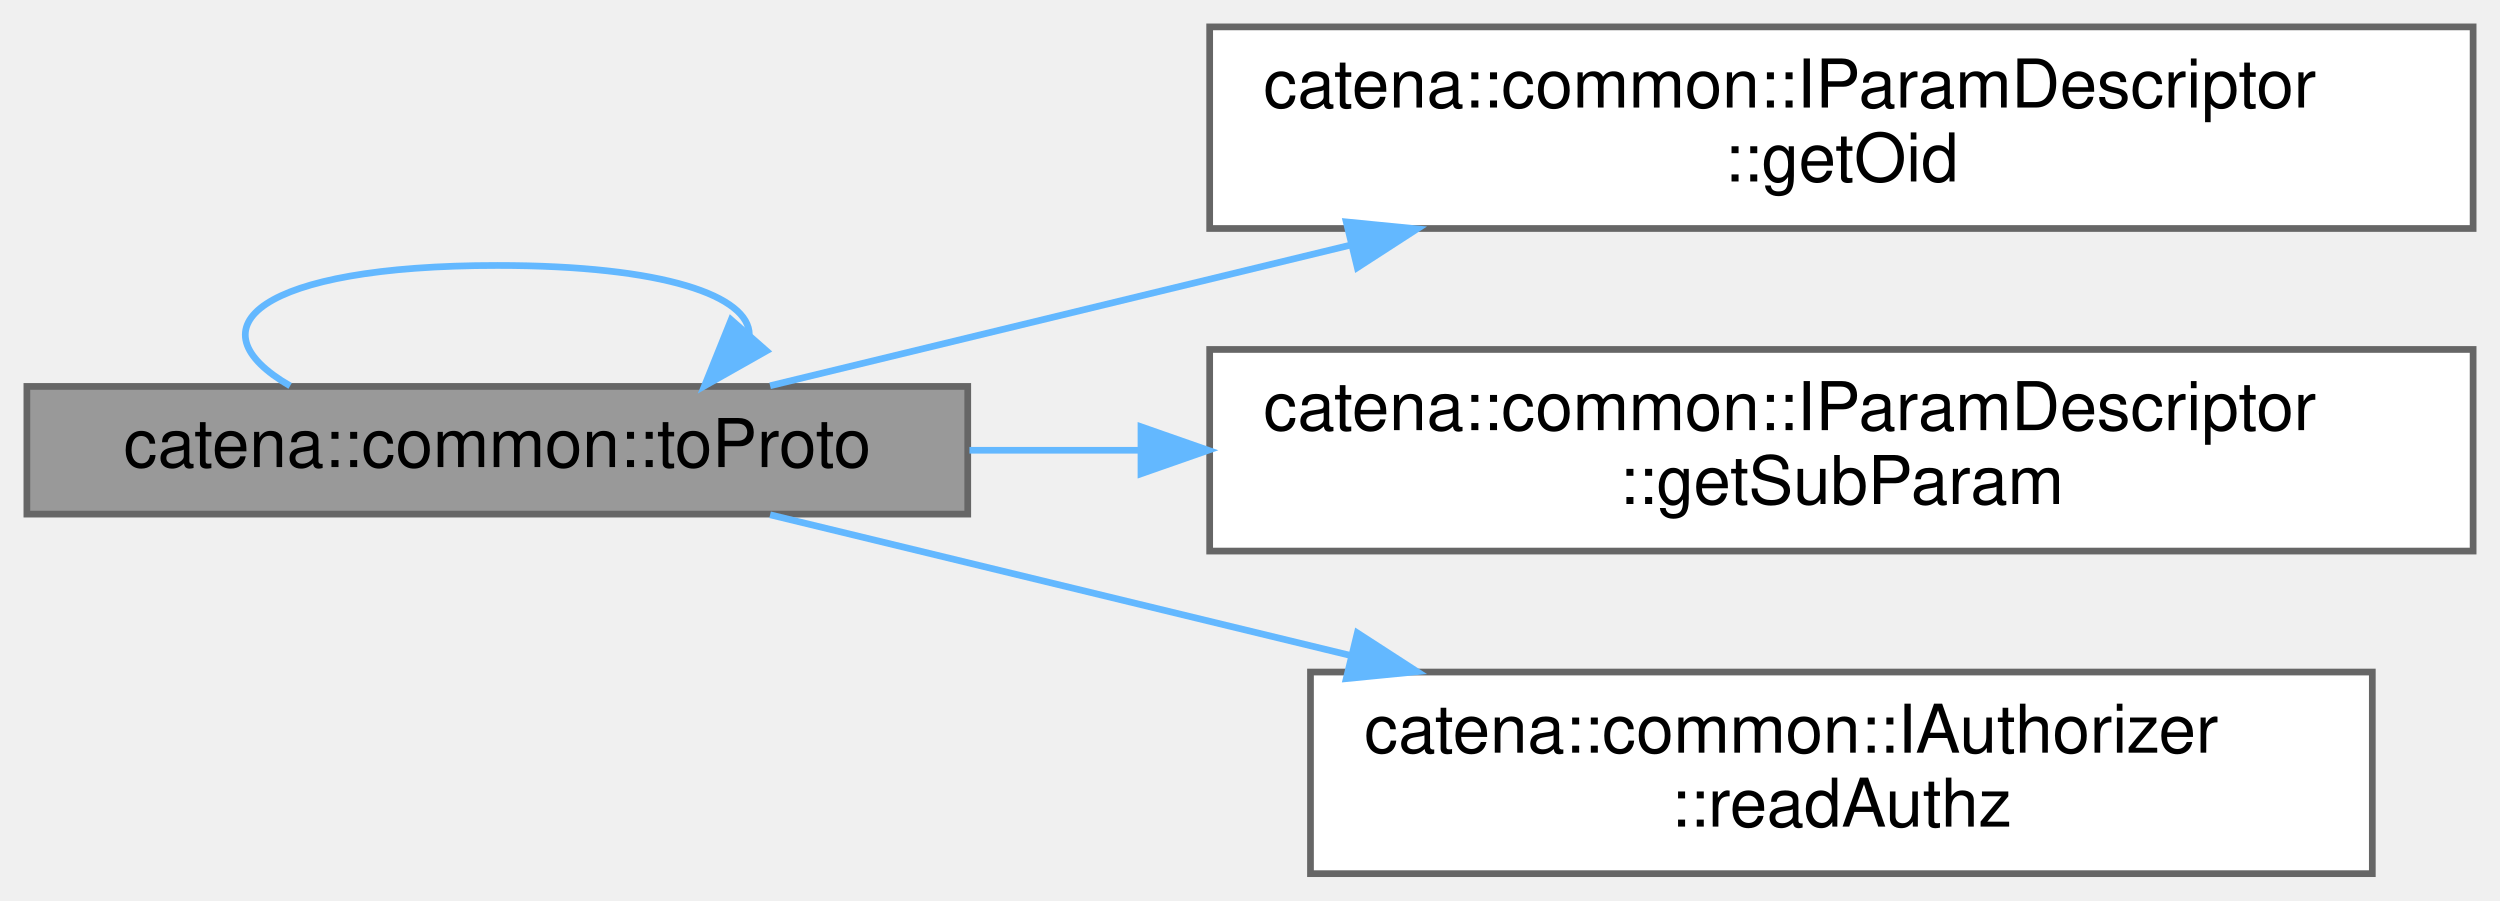
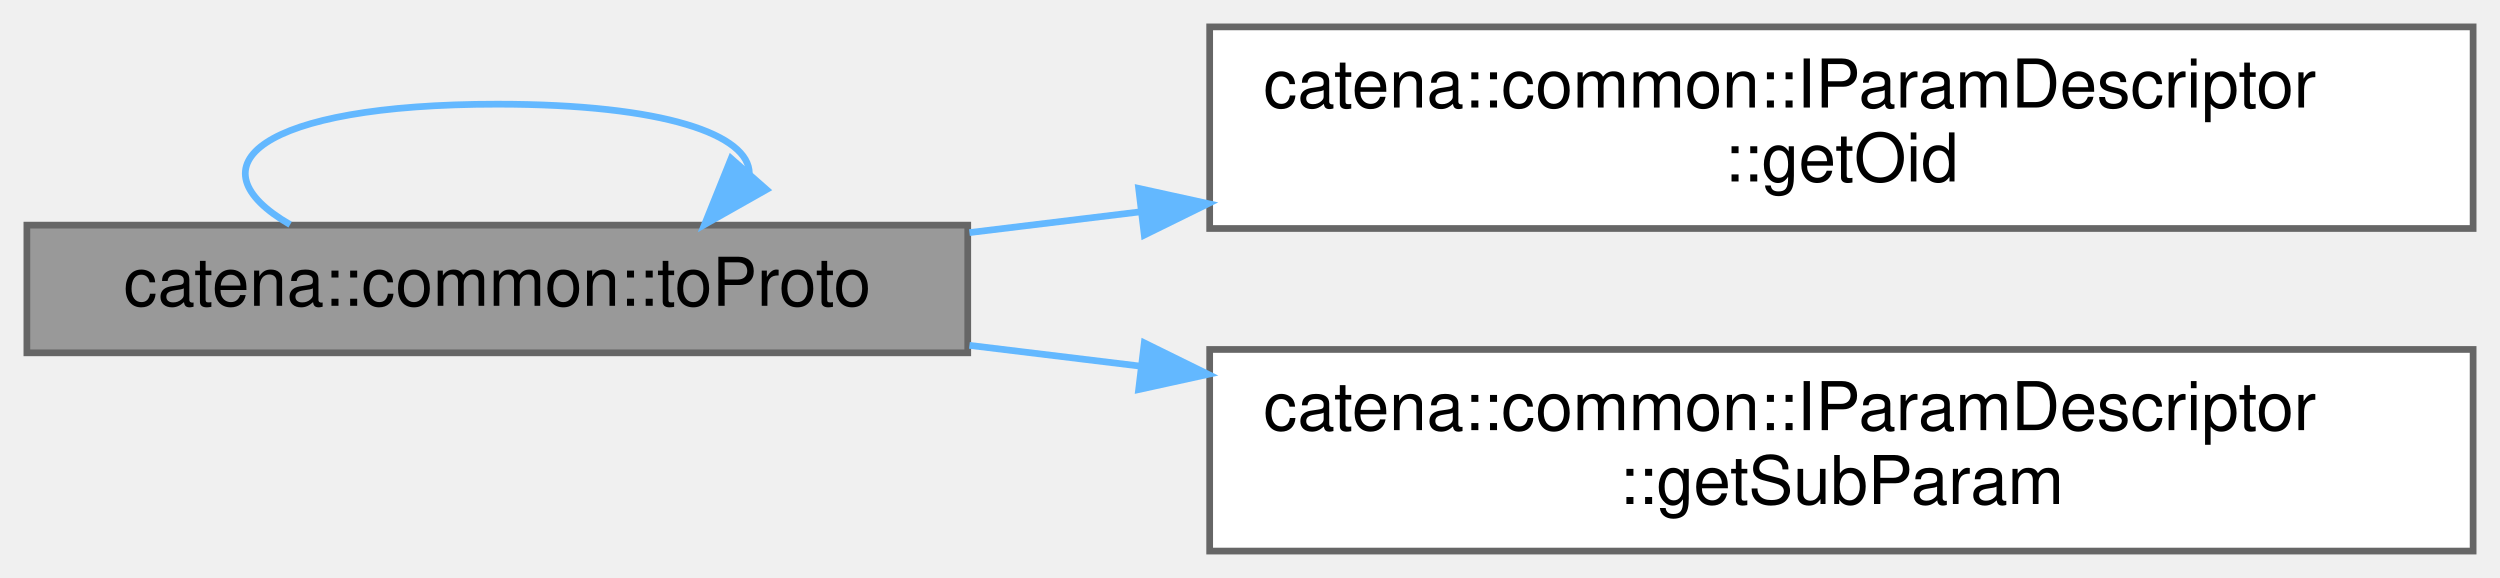
- <svg xmlns="http://www.w3.org/2000/svg" xmlns:xlink="http://www.w3.org/1999/xlink" width="372pt" height="134pt" viewBox="0.00 0.00 372.00 134.00">
-   <g id="graph0" class="graph" transform="scale(1 1) rotate(0) translate(4 130)">
+ <svg xmlns="http://www.w3.org/2000/svg" xmlns:xlink="http://www.w3.org/1999/xlink" width="372pt" height="86pt" viewBox="0.00 0.00 372.00 86.00">
+   <g id="graph0" class="graph" transform="scale(1 1) rotate(0) translate(4 82)">
    <g id="Node000001" class="node">
      <g id="a_Node000001">
        <a xlink:title=" ">
-           <polygon fill="#999999" stroke="#666666" points="140,-72.5 0,-72.5 0,-53.5 140,-53.5 140,-72.5" />
-           <text text-anchor="middle" x="70" y="-60.5" font-family="Helvetica,sans-Serif" font-size="10.00">catena::common::toProto</text>
+           <polygon fill="#999999" stroke="#666666" points="140,-48.5 0,-48.5 0,-29.5 140,-29.5 140,-48.5" />
+           <text text-anchor="middle" x="70" y="-36.5" font-family="Helvetica,sans-Serif" font-size="10.00">catena::common::toProto</text>
        </a>
      </g>
    </g>
-     <g id="edge4_Node000001_Node000001" class="edge">
-       <g id="a_edge4_Node000001_Node000001">
+     <g id="edge3_Node000001_Node000001" class="edge">
+       <g id="a_edge3_Node000001_Node000001">
        <a xlink:title=" ">
-           <path fill="none" stroke="#63b8ff" d="M39.17,-72.58C24.18,-81.23 34.45,-90.5 70,-90.5 94.99,-90.5 107.49,-85.92 107.5,-80.19" />
-           <polygon fill="#63b8ff" stroke="#63b8ff" points="110.05,-77.79 100.83,-72.58 104.79,-82.41 110.05,-77.79" />
+           <path fill="none" stroke="#63b8ff" d="M39.17,-48.58C24.18,-57.23 34.45,-66.5 70,-66.5 94.99,-66.5 107.49,-61.92 107.5,-56.19" />
+           <polygon fill="#63b8ff" stroke="#63b8ff" points="110.05,-53.79 100.83,-48.58 104.79,-58.41 110.05,-53.79" />
        </a>
      </g>
    </g>
    <g id="Node000002" class="node">
      <g id="a_Node000002">
        <a xlink:href="classcatena_1_1common_1_1IParamDescriptor.html#a55ceeb3c4f8934314af7457b96becbc0" target="_top" xlink:title="get the parameter oid">
-           <polygon fill="white" stroke="#666666" points="364,-126 176,-126 176,-96 364,-96 364,-126" />
-           <text text-anchor="start" x="184" y="-114" font-family="Helvetica,sans-Serif" font-size="10.00">catena::common::IParamDescriptor</text>
-           <text text-anchor="middle" x="270" y="-103" font-family="Helvetica,sans-Serif" font-size="10.00">::getOid</text>
+           <polygon fill="white" stroke="#666666" points="364,-78 176,-78 176,-48 364,-48 364,-78" />
+           <text text-anchor="start" x="184" y="-66" font-family="Helvetica,sans-Serif" font-size="10.00">catena::common::IParamDescriptor</text>
+           <text text-anchor="middle" x="270" y="-55" font-family="Helvetica,sans-Serif" font-size="10.00">::getOid</text>
        </a>
      </g>
    </g>
    <g id="edge1_Node000001_Node000002" class="edge">
      <g id="a_edge1_Node000001_Node000002">
        <a xlink:title=" ">
-           <path fill="none" stroke="#63b8ff" d="M110.59,-72.6C135.33,-78.6 167.93,-86.5 197.11,-93.57" />
-           <polygon fill="#63b8ff" stroke="#63b8ff" points="196.32,-96.98 206.87,-95.94 197.97,-90.18 196.32,-96.98" />
+           <path fill="none" stroke="#63b8ff" d="M140.25,-47.39C148.51,-48.39 157.07,-49.43 165.67,-50.48" />
+           <polygon fill="#63b8ff" stroke="#63b8ff" points="165.43,-53.97 175.78,-51.7 166.27,-47.02 165.43,-53.97" />
        </a>
      </g>
    </g>
    <g id="Node000003" class="node">
      <g id="a_Node000003">
        <a xlink:href="classcatena_1_1common_1_1IParamDescriptor.html#a4ae36042fdac3f9b742f364b162e8cf5" target="_top" xlink:title="gets a sub parameter's paramDescriptor">
-           <polygon fill="white" stroke="#666666" points="364,-78 176,-78 176,-48 364,-48 364,-78" />
-           <text text-anchor="start" x="184" y="-66" font-family="Helvetica,sans-Serif" font-size="10.00">catena::common::IParamDescriptor</text>
-           <text text-anchor="middle" x="270" y="-55" font-family="Helvetica,sans-Serif" font-size="10.00">::getSubParam</text>
+           <polygon fill="white" stroke="#666666" points="364,-30 176,-30 176,0 364,0 364,-30" />
+           <text text-anchor="start" x="184" y="-18" font-family="Helvetica,sans-Serif" font-size="10.00">catena::common::IParamDescriptor</text>
+           <text text-anchor="middle" x="270" y="-7" font-family="Helvetica,sans-Serif" font-size="10.00">::getSubParam</text>
        </a>
      </g>
    </g>
    <g id="edge2_Node000001_Node000003" class="edge">
      <g id="a_edge2_Node000001_Node000003">
        <a xlink:title=" ">
-           <path fill="none" stroke="#63b8ff" d="M140.25,-63C148.51,-63 157.07,-63 165.67,-63" />
-           <polygon fill="#63b8ff" stroke="#63b8ff" points="165.78,-66.5 175.78,-63 165.78,-59.5 165.78,-66.5" />
-         </a>
-       </g>
-     </g>
-     <g id="Node000004" class="node">
-       <g id="a_Node000004">
-         <a xlink:href="classcatena_1_1common_1_1IAuthorizer.html#acedeea5eadbebac67cb4e727c5dd762c" target="_top" xlink:title="Check if the client has read authorization for a param.">
-           <polygon fill="white" stroke="#666666" points="349,-30 191,-30 191,0 349,0 349,-30" />
-           <text text-anchor="start" x="199" y="-18" font-family="Helvetica,sans-Serif" font-size="10.00">catena::common::IAuthorizer</text>
-           <text text-anchor="middle" x="270" y="-7" font-family="Helvetica,sans-Serif" font-size="10.00">::readAuthz</text>
-         </a>
-       </g>
-     </g>
-     <g id="edge3_Node000001_Node000004" class="edge">
-       <g id="a_edge3_Node000001_Node000004">
-         <a xlink:title=" ">
-           <path fill="none" stroke="#63b8ff" d="M110.59,-53.4C135.33,-47.4 167.93,-39.5 197.11,-32.43" />
-           <polygon fill="#63b8ff" stroke="#63b8ff" points="197.97,-35.82 206.87,-30.06 196.32,-29.02 197.97,-35.82" />
+           <path fill="none" stroke="#63b8ff" d="M140.25,-30.61C148.51,-29.61 157.07,-28.57 165.67,-27.52" />
+           <polygon fill="#63b8ff" stroke="#63b8ff" points="166.27,-30.98 175.78,-26.3 165.43,-24.03 166.27,-30.98" />
        </a>
      </g>
    </g>
  </g>
</svg>
